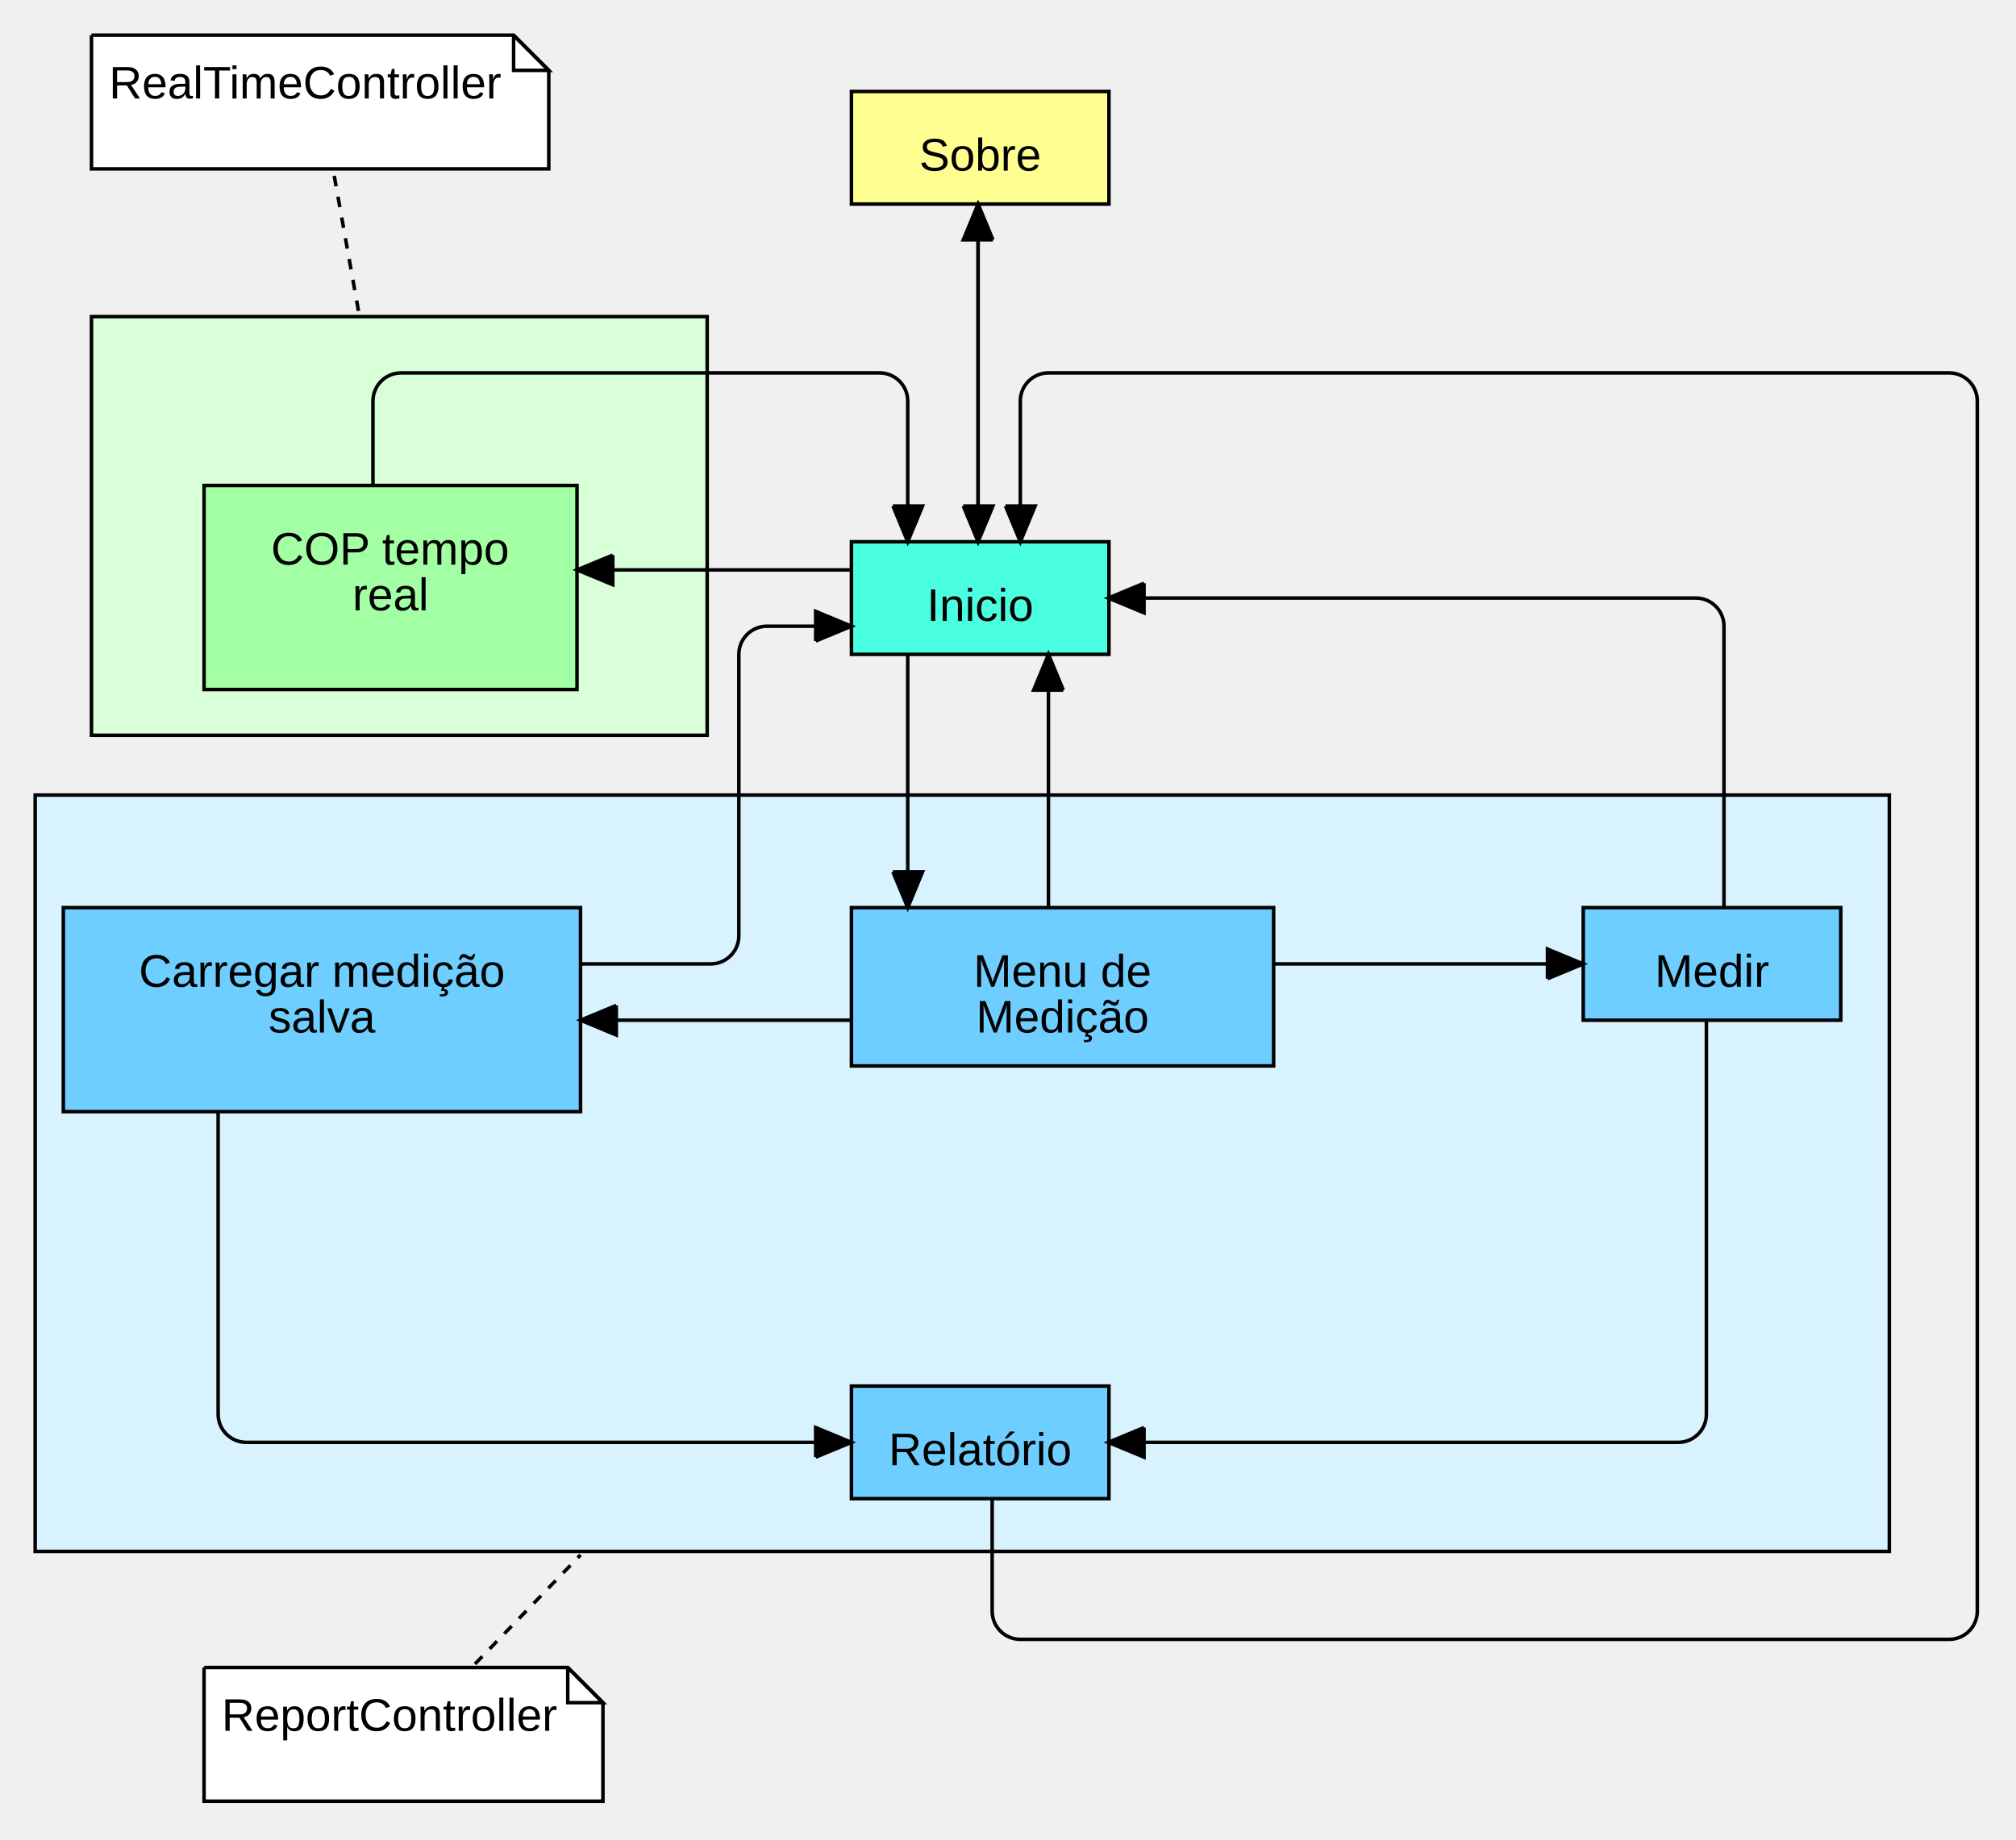
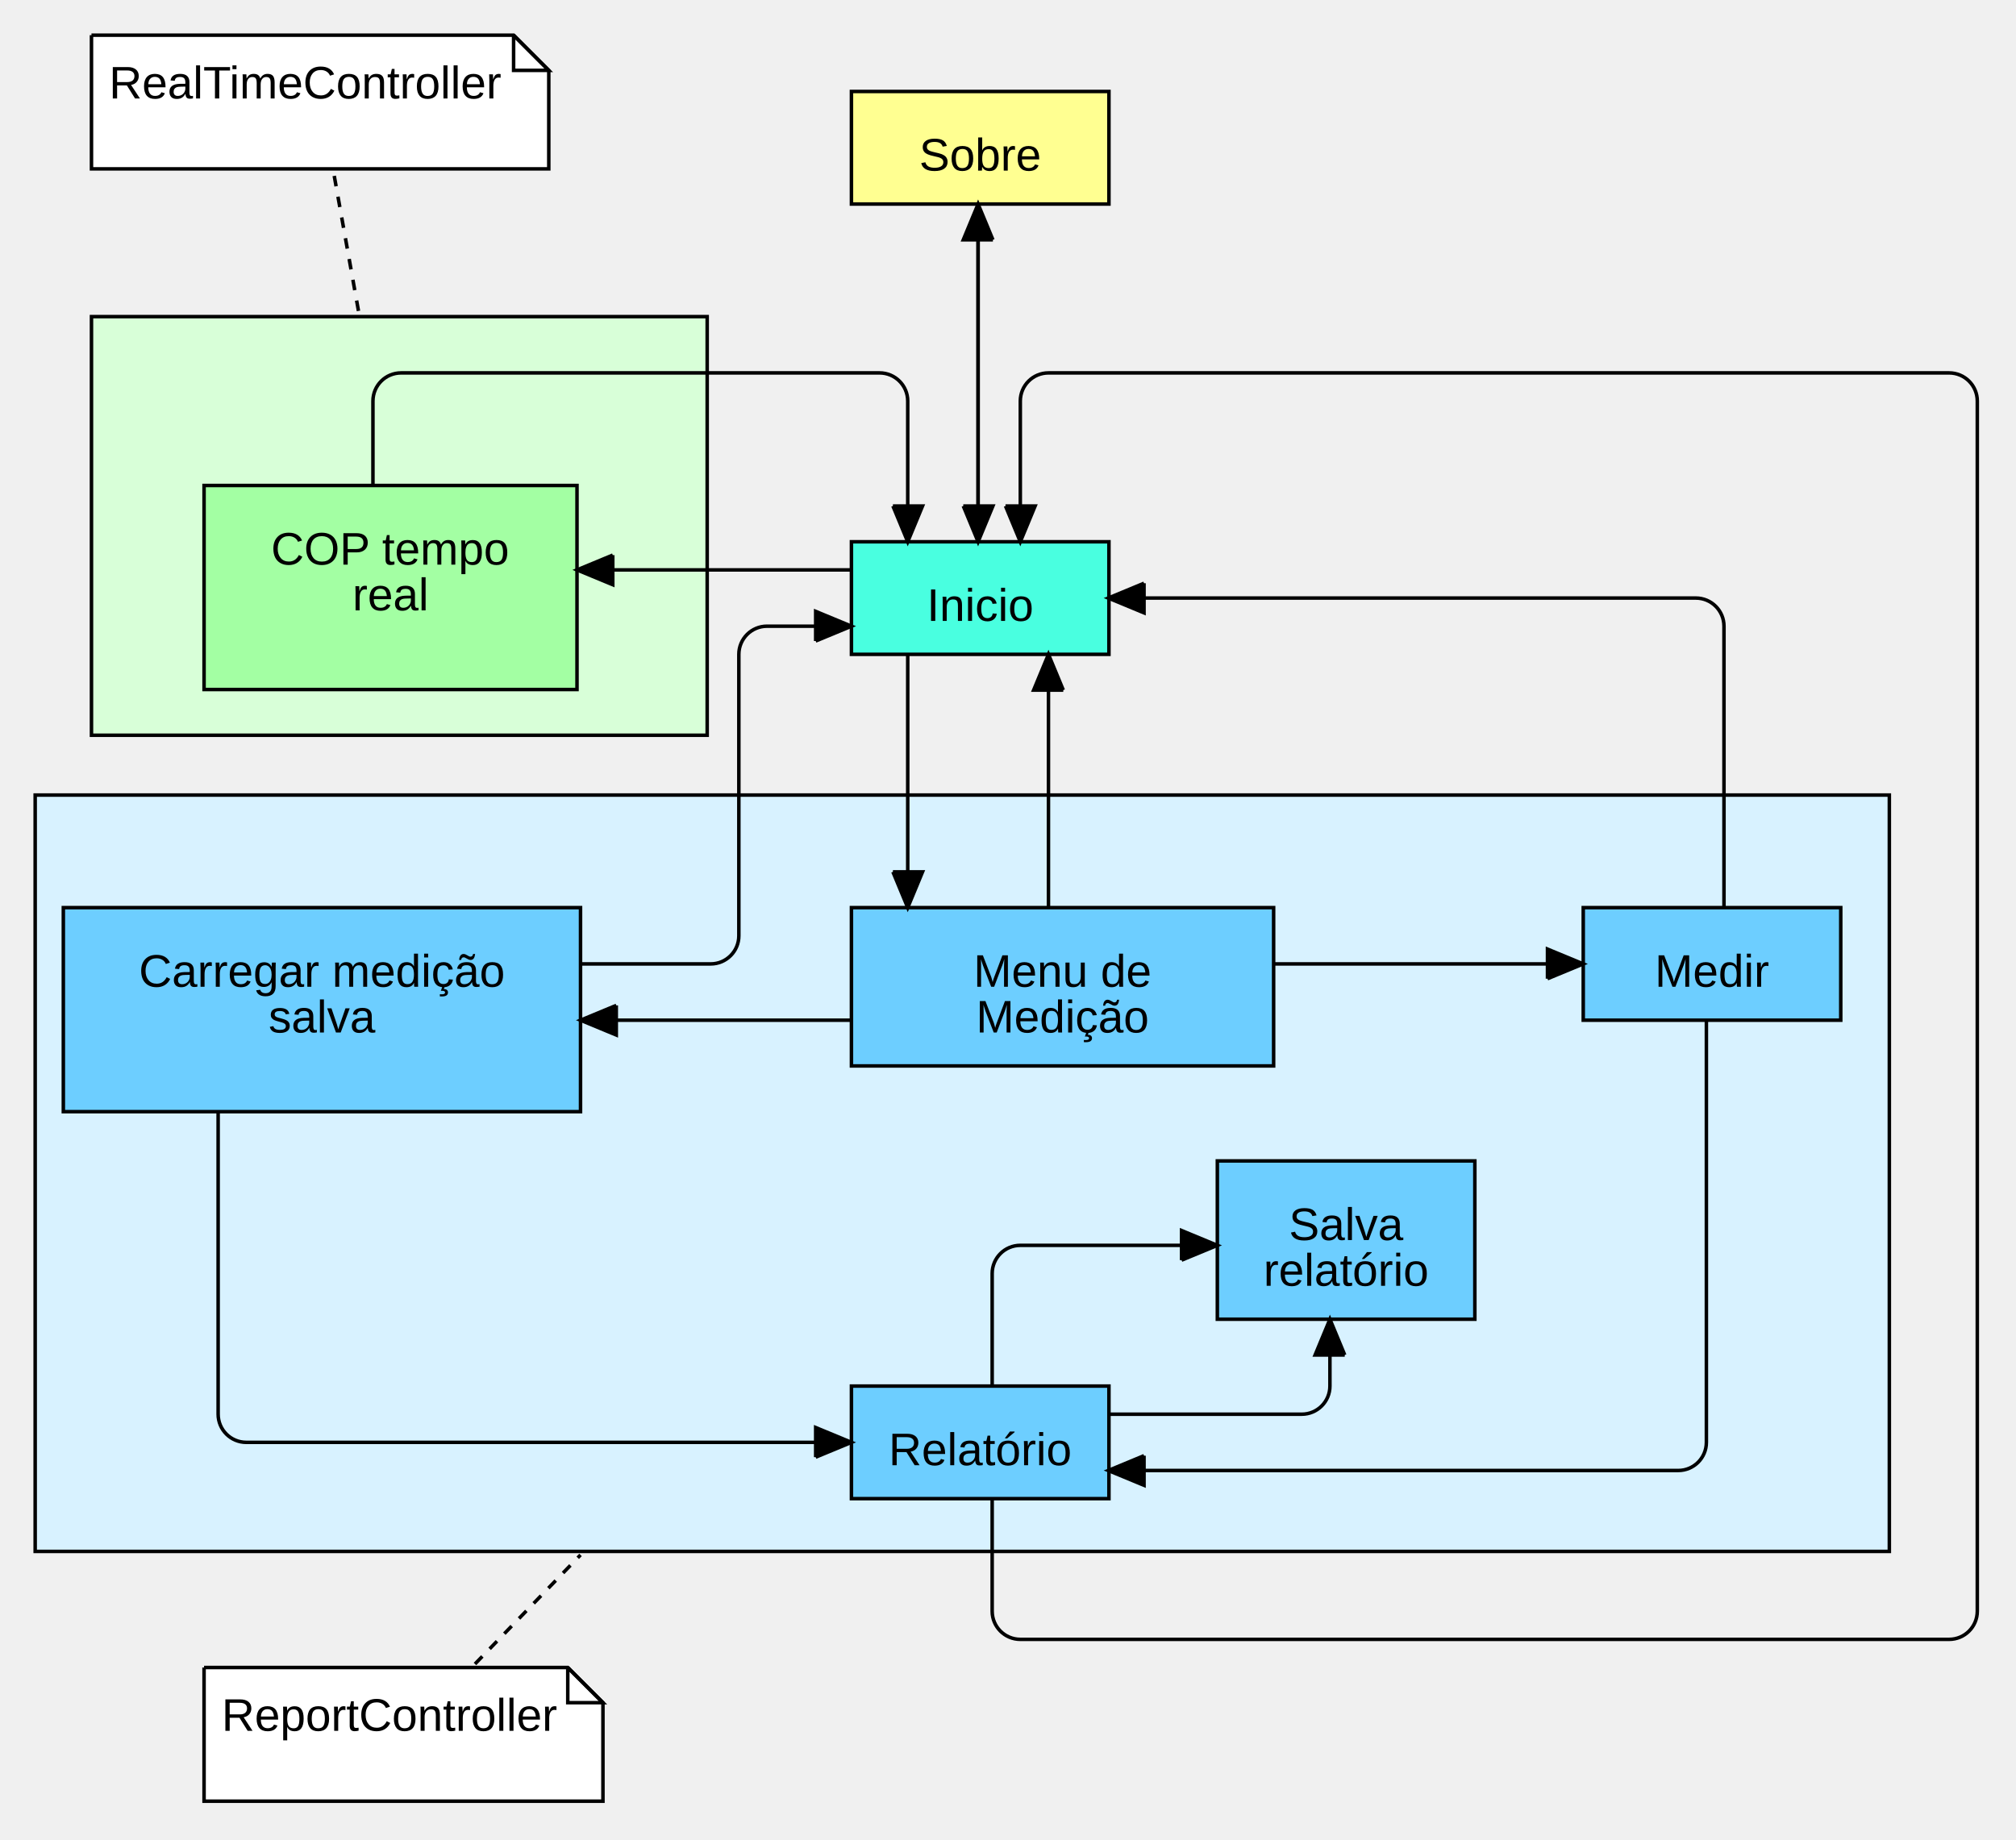
<svg xmlns="http://www.w3.org/2000/svg" version="1.1" width="573" height="523">
  <defs />
  <g>
    <g transform="translate(-94,-158) scale(1,1)">
      <rect fill="#d8ffd8" stroke="none" x="120" y="248" width="175" height="119" />
    </g>
    <g transform="translate(-94,-158) scale(1,1)">
      <path fill="none" stroke="#000000" d="M 120 248 L 295 248 L 295 367 L 120 367 L 120 248 Z Z" stroke-miterlimit="10" />
    </g>
    <g transform="translate(-94,-158) scale(1,1)">
      <rect fill="#d8f2ff" stroke="none" x="104" y="384" width="527" height="215" />
    </g>
    <g transform="translate(-94,-158) scale(1,1)">
      <path fill="none" stroke="#000000" d="M 104 384 L 631 384 L 631 599 L 104 599 L 104 384 Z Z" stroke-miterlimit="10" />
    </g>
    <g transform="translate(-94,-158) scale(1,1)">
      <rect fill="#49ffe0" stroke="none" x="336" y="312" width="73.19" height="32" />
    </g>
    <g transform="translate(-94,-158) scale(1,1)">
      <path fill="none" stroke="#000000" d="M 336 312 L 409.19 312 L 409.19 344 L 336 344 L 336 312 Z Z" stroke-miterlimit="10" />
    </g>
    <g transform="translate(-94,-158) scale(1,1)">
      <g>
        <path fill="none" stroke="none" />
        <text fill="#000000" stroke="none" font-family="Arial" font-size="13px" font-style="normal" font-weight="normal" text-decoration="none" x="357.421" y="334.5">Inicio</text>
      </g>
    </g>
    <g transform="translate(-94,-158) scale(1,1)">
      <rect fill="#a3ffa3" stroke="none" x="152" y="296" width="106" height="58" />
    </g>
    <g transform="translate(-94,-158) scale(1,1)">
      <path fill="none" stroke="#000000" d="M 152 296 L 258 296 L 258 354 L 152 354 L 152 296 Z Z" stroke-miterlimit="10" />
    </g>
    <g transform="translate(-94,-158) scale(1,1)">
      <g>
        <path fill="none" stroke="none" />
        <text fill="#000000" stroke="none" font-family="Arial" font-size="13px" font-style="normal" font-weight="normal" text-decoration="none" x="171.043" y="318.5">COP tempo</text>
        <text fill="#000000" stroke="none" font-family="Arial" font-size="13px" font-style="normal" font-weight="normal" text-decoration="none" x="194.161" y="331.5">real</text>
      </g>
    </g>
    <g transform="translate(-94,-158) scale(1,1)">
      <rect fill="#6dceff" stroke="none" x="336" y="416" width="120" height="45" />
    </g>
    <g transform="translate(-94,-158) scale(1,1)">
      <path fill="none" stroke="#000000" d="M 336 416 L 456 416 L 456 461 L 336 461 L 336 416 Z Z" stroke-miterlimit="10" />
    </g>
    <g transform="translate(-94,-158) scale(1,1)">
      <g>
        <path fill="none" stroke="none" />
        <text fill="#000000" stroke="none" font-family="Arial" font-size="13px" font-style="normal" font-weight="normal" text-decoration="none" x="370.705" y="438.5">Menu de</text>
        <text fill="#000000" stroke="none" font-family="Arial" font-size="13px" font-style="normal" font-weight="normal" text-decoration="none" x="371.431" y="451.5">Medição</text>
      </g>
    </g>
    <g transform="translate(-94,-158) scale(1,1)">
      <rect fill="#6dceff" stroke="none" x="112" y="416" width="147" height="58" />
    </g>
    <g transform="translate(-94,-158) scale(1,1)">
      <path fill="none" stroke="#000000" d="M 112 416 L 259 416 L 259 474 L 112 474 L 112 416 Z Z" stroke-miterlimit="10" />
    </g>
    <g transform="translate(-94,-158) scale(1,1)">
      <g>
        <path fill="none" stroke="none" />
        <text fill="#000000" stroke="none" font-family="Arial" font-size="13px" font-style="normal" font-weight="normal" text-decoration="none" x="133.478" y="438.5">Carregar medição</text>
        <text fill="#000000" stroke="none" font-family="Arial" font-size="13px" font-style="normal" font-weight="normal" text-decoration="none" x="170.326" y="451.5">salva</text>
      </g>
    </g>
    <g transform="translate(-94,-158) scale(1,1)">
      <rect fill="#6dceff" stroke="none" x="544" y="416" width="73.19" height="32" />
    </g>
    <g transform="translate(-94,-158) scale(1,1)">
      <path fill="none" stroke="#000000" d="M 544 416 L 617.19 416 L 617.19 448 L 544 448 L 544 416 Z Z" stroke-miterlimit="10" />
    </g>
    <g transform="translate(-94,-158) scale(1,1)">
      <g>
        <path fill="none" stroke="none" />
        <text fill="#000000" stroke="none" font-family="Arial" font-size="13px" font-style="normal" font-weight="normal" text-decoration="none" x="564.342" y="438.5">Medir</text>
      </g>
    </g>
    <g transform="translate(-94,-158) scale(1,1)">
      <rect fill="#6dceff" stroke="none" x="336" y="552" width="73.19" height="32" />
    </g>
    <g transform="translate(-94,-158) scale(1,1)">
      <path fill="none" stroke="#000000" d="M 336 552 L 409.19 552 L 409.19 584 L 336 584 L 336 552 Z Z" stroke-miterlimit="10" />
    </g>
    <g transform="translate(-94,-158) scale(1,1)">
      <g>
        <path fill="none" stroke="none" />
        <text fill="#000000" stroke="none" font-family="Arial" font-size="13px" font-style="normal" font-weight="normal" text-decoration="none" x="346.582" y="574.5">Relatório</text>
      </g>
    </g>
    <g transform="translate(-94,-158) scale(1,1)">
      <path fill="none" stroke="#000000" d="M 336 320 L 258 320" stroke-miterlimit="10" />
    </g>
    <g transform="translate(-94,-158) scale(1,1)">
      <path fill="#000000" stroke="none" d="M 268.163 315.79 L 258 320 L 268.163 324.21" />
    </g>
    <g transform="translate(-94,-158) scale(1,1)">
      <path fill="none" stroke="#000000" d="M 268.163 315.79 L 258 320 L 268.163 324.21 L 268.163 315.79" stroke-miterlimit="10" />
    </g>
    <g transform="translate(-94,-158) scale(1,1)">
      <path fill="none" stroke="#000000" d="M 352 344 L 352 416" stroke-miterlimit="10" />
    </g>
    <g transform="translate(-94,-158) scale(1,1)">
      <path fill="#000000" stroke="none" d="M 347.79 405.837 L 352 416 L 356.21 405.837" />
    </g>
    <g transform="translate(-94,-158) scale(1,1)">
      <path fill="none" stroke="#000000" d="M 347.79 405.837 L 352 416 L 356.21 405.837 L 347.79 405.837" stroke-miterlimit="10" />
    </g>
    <g transform="translate(-94,-158) scale(1,1)">
      <path fill="none" stroke="#000000" d="M 336 448 L 259 448" stroke-miterlimit="10" />
    </g>
    <g transform="translate(-94,-158) scale(1,1)">
      <path fill="#000000" stroke="none" d="M 269.163 443.79 L 259 448 L 269.163 452.21" />
    </g>
    <g transform="translate(-94,-158) scale(1,1)">
      <path fill="none" stroke="#000000" d="M 269.163 443.79 L 259 448 L 269.163 452.21 L 269.163 443.79" stroke-miterlimit="10" />
    </g>
    <g transform="translate(-94,-158) scale(1,1)">
      <path fill="none" stroke="#000000" d="M 456 432 L 544 432" stroke-miterlimit="10" />
    </g>
    <g transform="translate(-94,-158) scale(1,1)">
      <path fill="#000000" stroke="none" d="M 533.837 436.21 L 544 432 L 533.837 427.79" />
    </g>
    <g transform="translate(-94,-158) scale(1,1)">
      <path fill="none" stroke="#000000" d="M 533.837 436.21 L 544 432 L 533.837 427.79 L 533.837 436.21" stroke-miterlimit="10" />
    </g>
    <g transform="translate(-94,-158) scale(1,1)">
-       <path fill="none" stroke="#000000" d="M 579 448 L 579 560 M 579 560 A 8 8 0 0 1 571 568 L 409 568" stroke-miterlimit="10" />
-     </g>
-     <g transform="translate(-94,-158) scale(1,1)">
-       <path fill="#000000" stroke="none" d="M 419.163 563.79 L 409 568 L 419.163 572.21" />
-     </g>
-     <g transform="translate(-94,-158) scale(1,1)">
-       <path fill="none" stroke="#000000" d="M 419.163 563.79 L 409 568 L 419.163 572.21 L 419.163 563.79" stroke-miterlimit="10" />
+       <path fill="none" stroke="#000000" d="M 579 448 L 579 568 M 579 568 A 8 8 0 0 1 571 576 L 409 576" stroke-miterlimit="10" />
+     </g>
+     <g transform="translate(-94,-158) scale(1,1)">
+       <path fill="#000000" stroke="none" d="M 419.163 571.79 L 409 576 L 419.163 580.21" />
+     </g>
+     <g transform="translate(-94,-158) scale(1,1)">
+       <path fill="none" stroke="#000000" d="M 419.163 571.79 L 409 576 L 419.163 580.21 L 419.163 571.79" stroke-miterlimit="10" />
    </g>
    <g transform="translate(-94,-158) scale(1,1)">
      <path fill="none" stroke="#000000" d="M 156 474 L 156 560 M 156 560 A 8 8 0 0 0 164 568 L 336 568" stroke-miterlimit="10" />
    </g>
    <g transform="translate(-94,-158) scale(1,1)">
      <path fill="#000000" stroke="none" d="M 325.837 572.21 L 336 568 L 325.837 563.79" />
    </g>
    <g transform="translate(-94,-158) scale(1,1)">
      <path fill="none" stroke="#000000" d="M 325.837 572.21 L 336 568 L 325.837 563.79 L 325.837 572.21" stroke-miterlimit="10" />
    </g>
    <g transform="translate(-94,-158) scale(1,1)">
      <path fill="none" stroke="#000000" d="M 200 296 L 200 272 M 200 272 A 8 8 0 0 1 208 264 L 344 264 M 344 264 A 8 8 0 0 1 352 272 L 352 312" stroke-miterlimit="10" />
    </g>
    <g transform="translate(-94,-158) scale(1,1)">
      <path fill="#000000" stroke="none" d="M 347.79 301.837 L 352 312 L 356.21 301.837" />
    </g>
    <g transform="translate(-94,-158) scale(1,1)">
      <path fill="none" stroke="#000000" d="M 347.79 301.837 L 352 312 L 356.21 301.837 L 347.79 301.837" stroke-miterlimit="10" />
    </g>
    <g transform="translate(-94,-158) scale(1,1)">
      <path fill="none" stroke="#000000" d="M 392 416 L 392 344" stroke-miterlimit="10" />
    </g>
    <g transform="translate(-94,-158) scale(1,1)">
      <path fill="#000000" stroke="none" d="M 396.21 354.163 L 392 344 L 387.79 354.163" />
    </g>
    <g transform="translate(-94,-158) scale(1,1)">
      <path fill="none" stroke="#000000" d="M 396.21 354.163 L 392 344 L 387.79 354.163 L 396.21 354.163" stroke-miterlimit="10" />
    </g>
    <g transform="translate(-94,-158) scale(1,1)">
      <path fill="none" stroke="#000000" d="M 259 432 L 296 432 M 296 432 A 8 8 0 0 0 304 424 L 304 344 M 304 344 A 8 8 0 0 1 312 336 L 336 336" stroke-miterlimit="10" />
    </g>
    <g transform="translate(-94,-158) scale(1,1)">
      <path fill="#000000" stroke="none" d="M 325.837 340.21 L 336 336 L 325.837 331.79" />
    </g>
    <g transform="translate(-94,-158) scale(1,1)">
      <path fill="none" stroke="#000000" d="M 325.837 340.21 L 336 336 L 325.837 331.79 L 325.837 340.21" stroke-miterlimit="10" />
    </g>
    <g transform="translate(-94,-158) scale(1,1)">
      <path fill="none" stroke="#000000" d="M 376 584 L 376 616 M 376 616 A 8 8 0 0 0 384 624 L 648 624 M 648 624 A 8 8 0 0 0 656 616 L 656 272 M 656 272 A 8 8 0 0 0 648 264 L 392 264 M 392 264 A 8 8 0 0 0 384 272 L 384 312" stroke-miterlimit="10" />
    </g>
    <g transform="translate(-94,-158) scale(1,1)">
      <path fill="#000000" stroke="none" d="M 379.79 301.837 L 384 312 L 388.21 301.837" />
    </g>
    <g transform="translate(-94,-158) scale(1,1)">
      <path fill="none" stroke="#000000" d="M 379.79 301.837 L 384 312 L 388.21 301.837 L 379.79 301.837" stroke-miterlimit="10" />
    </g>
    <g transform="translate(-94,-158) scale(1,1)">
      <path fill="none" stroke="#000000" d="M 584 416 L 584 336 M 584 336 A 8 8 0 0 0 576 328 L 409 328" stroke-miterlimit="10" />
    </g>
    <g transform="translate(-94,-158) scale(1,1)">
      <path fill="#000000" stroke="none" d="M 419.163 323.79 L 409 328 L 419.163 332.21" />
    </g>
    <g transform="translate(-94,-158) scale(1,1)">
      <path fill="none" stroke="#000000" d="M 419.163 323.79 L 409 328 L 419.163 332.21 L 419.163 323.79" stroke-miterlimit="10" />
    </g>
    <g transform="translate(-94,-158) scale(1,1)">
      <rect fill="#ffff91" stroke="none" x="336" y="184" width="73.19" height="32" />
    </g>
    <g transform="translate(-94,-158) scale(1,1)">
      <path fill="none" stroke="#000000" d="M 336 184 L 409.19 184 L 409.19 216 L 336 216 L 336 184 Z Z" stroke-miterlimit="10" />
    </g>
    <g transform="translate(-94,-158) scale(1,1)">
      <g>
        <path fill="none" stroke="none" />
        <text fill="#000000" stroke="none" font-family="Arial" font-size="13px" font-style="normal" font-weight="normal" text-decoration="none" x="355.25" y="206.5">Sobre</text>
      </g>
    </g>
    <g transform="translate(-94,-158) scale(1,1)">
      <path fill="none" stroke="#000000" d="M 372 312 L 372 216" stroke-miterlimit="10" />
    </g>
    <g transform="translate(-94,-158) scale(1,1)">
      <path fill="#000000" stroke="none" d="M 376.21 226.163 L 372 216 L 367.79 226.163" />
    </g>
    <g transform="translate(-94,-158) scale(1,1)">
      <path fill="none" stroke="#000000" d="M 376.21 226.163 L 372 216 L 367.79 226.163 L 376.21 226.163" stroke-miterlimit="10" />
    </g>
    <g transform="translate(-94,-158) scale(1,1)">
      <path fill="none" stroke="#000000" d="M 372 216 L 372 312" stroke-miterlimit="10" />
    </g>
    <g transform="translate(-94,-158) scale(1,1)">
      <path fill="#000000" stroke="none" d="M 367.79 301.837 L 372 312 L 376.21 301.837" />
    </g>
    <g transform="translate(-94,-158) scale(1,1)">
      <path fill="none" stroke="#000000" d="M 367.79 301.837 L 372 312 L 376.21 301.837 L 367.79 301.837" stroke-miterlimit="10" />
    </g>
    <g transform="translate(-94,-158) scale(1,1)">
      <path fill="#ffffff" stroke="none" d="M 120 168 L 239.979 168 L 249.979 178 L 249.979 206 L 120 206 L 120 168" />
    </g>
    <g transform="translate(-94,-158) scale(1,1)">
      <path fill="none" stroke="#000000" d="M 120 168 L 239.979 168 L 249.979 178 L 249.979 206 L 120 206 L 120 168 L 120 168" stroke-miterlimit="10" />
    </g>
    <g transform="translate(-94,-158) scale(1,1)">
      <path fill="none" stroke="#000000" d="M 239.979 168 L 239.979 178 L 249.979 178 L 239.979 168" stroke-miterlimit="10" />
    </g>
    <g transform="translate(-94,-158) scale(1,1)">
      <g>
        <path fill="none" stroke="none" />
        <text fill="#000000" stroke="none" font-family="Arial" font-size="13px" font-style="normal" font-weight="normal" text-decoration="none" x="125" y="186">RealTimeController</text>
      </g>
    </g>
    <g transform="translate(-94,-158) scale(1,1)">
      <path fill="#ffffff" stroke="none" d="M 152 632 L 255.374 632 L 265.374 642 L 265.374 670 L 152 670 L 152 632" />
    </g>
    <g transform="translate(-94,-158) scale(1,1)">
      <path fill="none" stroke="#000000" d="M 152 632 L 255.374 632 L 265.374 642 L 265.374 670 L 152 670 L 152 632 L 152 632" stroke-miterlimit="10" />
    </g>
    <g transform="translate(-94,-158) scale(1,1)">
      <path fill="none" stroke="#000000" d="M 255.374 632 L 255.374 642 L 265.374 642 L 255.374 632" stroke-miterlimit="10" />
    </g>
    <g transform="translate(-94,-158) scale(1,1)">
      <g>
        <path fill="none" stroke="none" />
        <text fill="#000000" stroke="none" font-family="Arial" font-size="13px" font-style="normal" font-weight="normal" text-decoration="none" x="157" y="650">ReportController</text>
      </g>
    </g>
    <g transform="translate(-94,-158) scale(1,1)">
      <path fill="none" stroke="#000000" d="M 189 208 L 196 247" stroke-miterlimit="10" stroke-dasharray="3" />
    </g>
    <g transform="translate(-94,-158) scale(1,1)">
      <path fill="none" stroke="#000000" d="M 229 631 L 259 600" stroke-miterlimit="10" stroke-dasharray="3" />
+     </g>
+     <g transform="translate(-94,-158) scale(1,1)">
+       <rect fill="#6dceff" stroke="none" x="440" y="488" width="73.19" height="45" />
+     </g>
+     <g transform="translate(-94,-158) scale(1,1)">
+       <path fill="none" stroke="#000000" d="M 440 488 L 513.19 488 L 513.19 533 L 440 533 L 440 488 Z Z" stroke-miterlimit="10" />
+     </g>
+     <g transform="translate(-94,-158) scale(1,1)">
+       <g>
+         <path fill="none" stroke="none" />
+         <text fill="#000000" stroke="none" font-family="Arial" font-size="13px" font-style="normal" font-weight="normal" text-decoration="none" x="460.335" y="510.5">Salva</text>
+         <text fill="#000000" stroke="none" font-family="Arial" font-size="13px" font-style="normal" font-weight="normal" text-decoration="none" x="453.112" y="523.5">relatório</text>
+       </g>
+     </g>
+     <g transform="translate(-94,-158) scale(1,1)">
+       <path fill="none" stroke="#000000" d="M 376 552 L 376 520 M 376 520 A 8 8 0 0 1 384 512 L 440 512" stroke-miterlimit="10" />
+     </g>
+     <g transform="translate(-94,-158) scale(1,1)">
+       <path fill="#000000" stroke="none" d="M 429.837 516.21 L 440 512 L 429.837 507.79" />
+     </g>
+     <g transform="translate(-94,-158) scale(1,1)">
+       <path fill="none" stroke="#000000" d="M 429.837 516.21 L 440 512 L 429.837 507.79 L 429.837 516.21" stroke-miterlimit="10" />
+     </g>
+     <g transform="translate(-94,-158) scale(1,1)">
+       <path fill="none" stroke="#000000" d="M 409 560 L 464 560 M 464 560 A 8 8 0 0 0 472 552 L 472 533" stroke-miterlimit="10" />
+     </g>
+     <g transform="translate(-94,-158) scale(1,1)">
+       <path fill="#000000" stroke="none" d="M 476.21 543.163 L 472 533 L 467.79 543.163" />
+     </g>
+     <g transform="translate(-94,-158) scale(1,1)">
+       <path fill="none" stroke="#000000" d="M 476.21 543.163 L 472 533 L 467.79 543.163 L 476.21 543.163" stroke-miterlimit="10" />
    </g>
  </g>
</svg>
